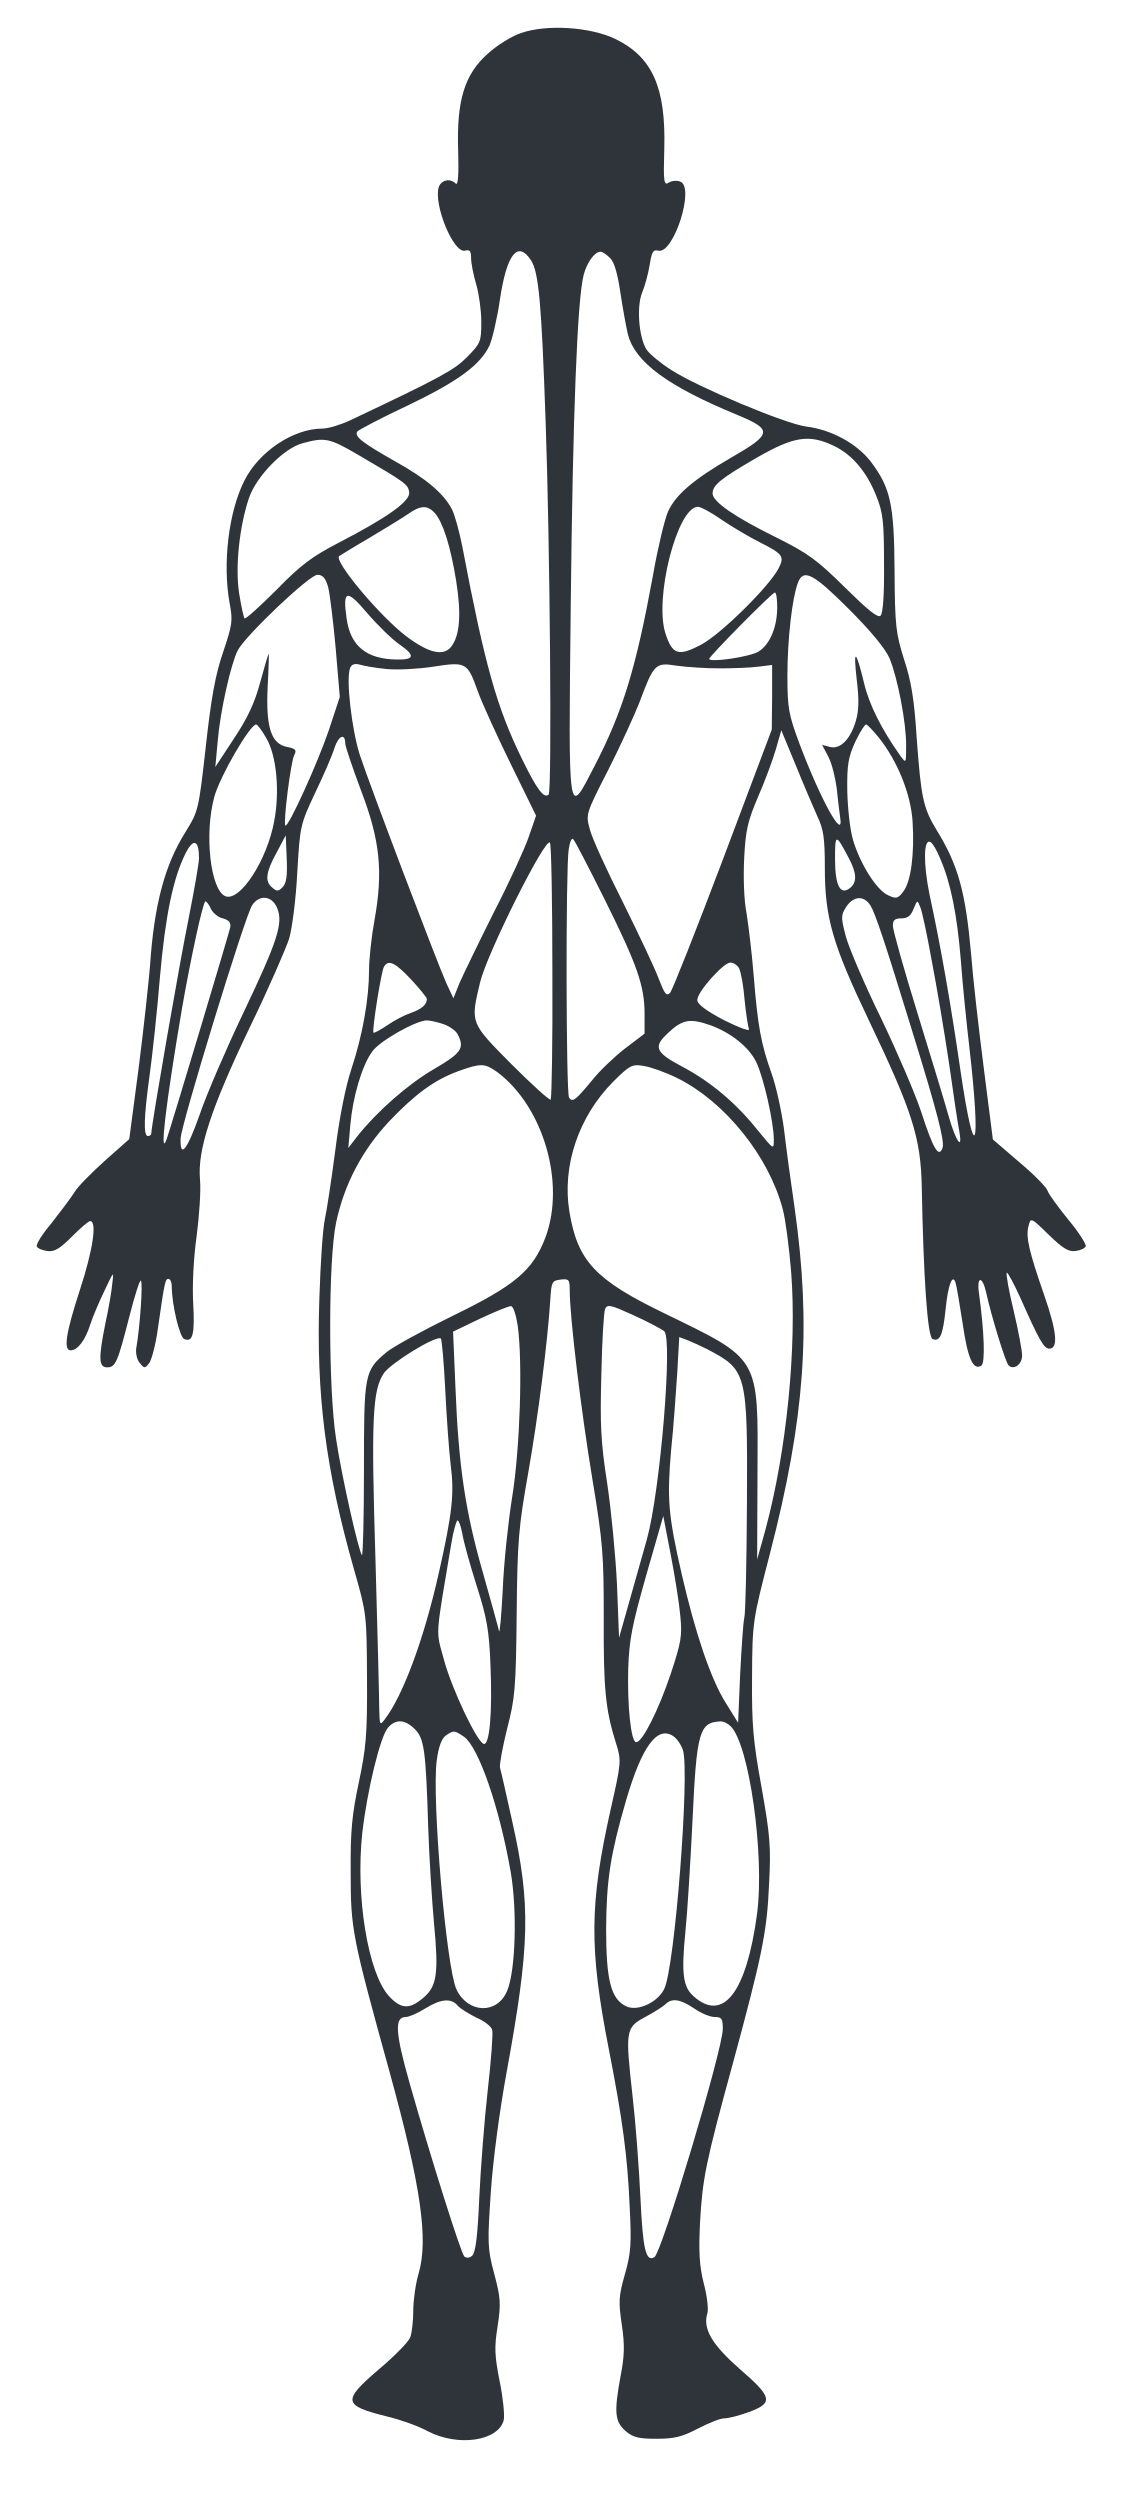
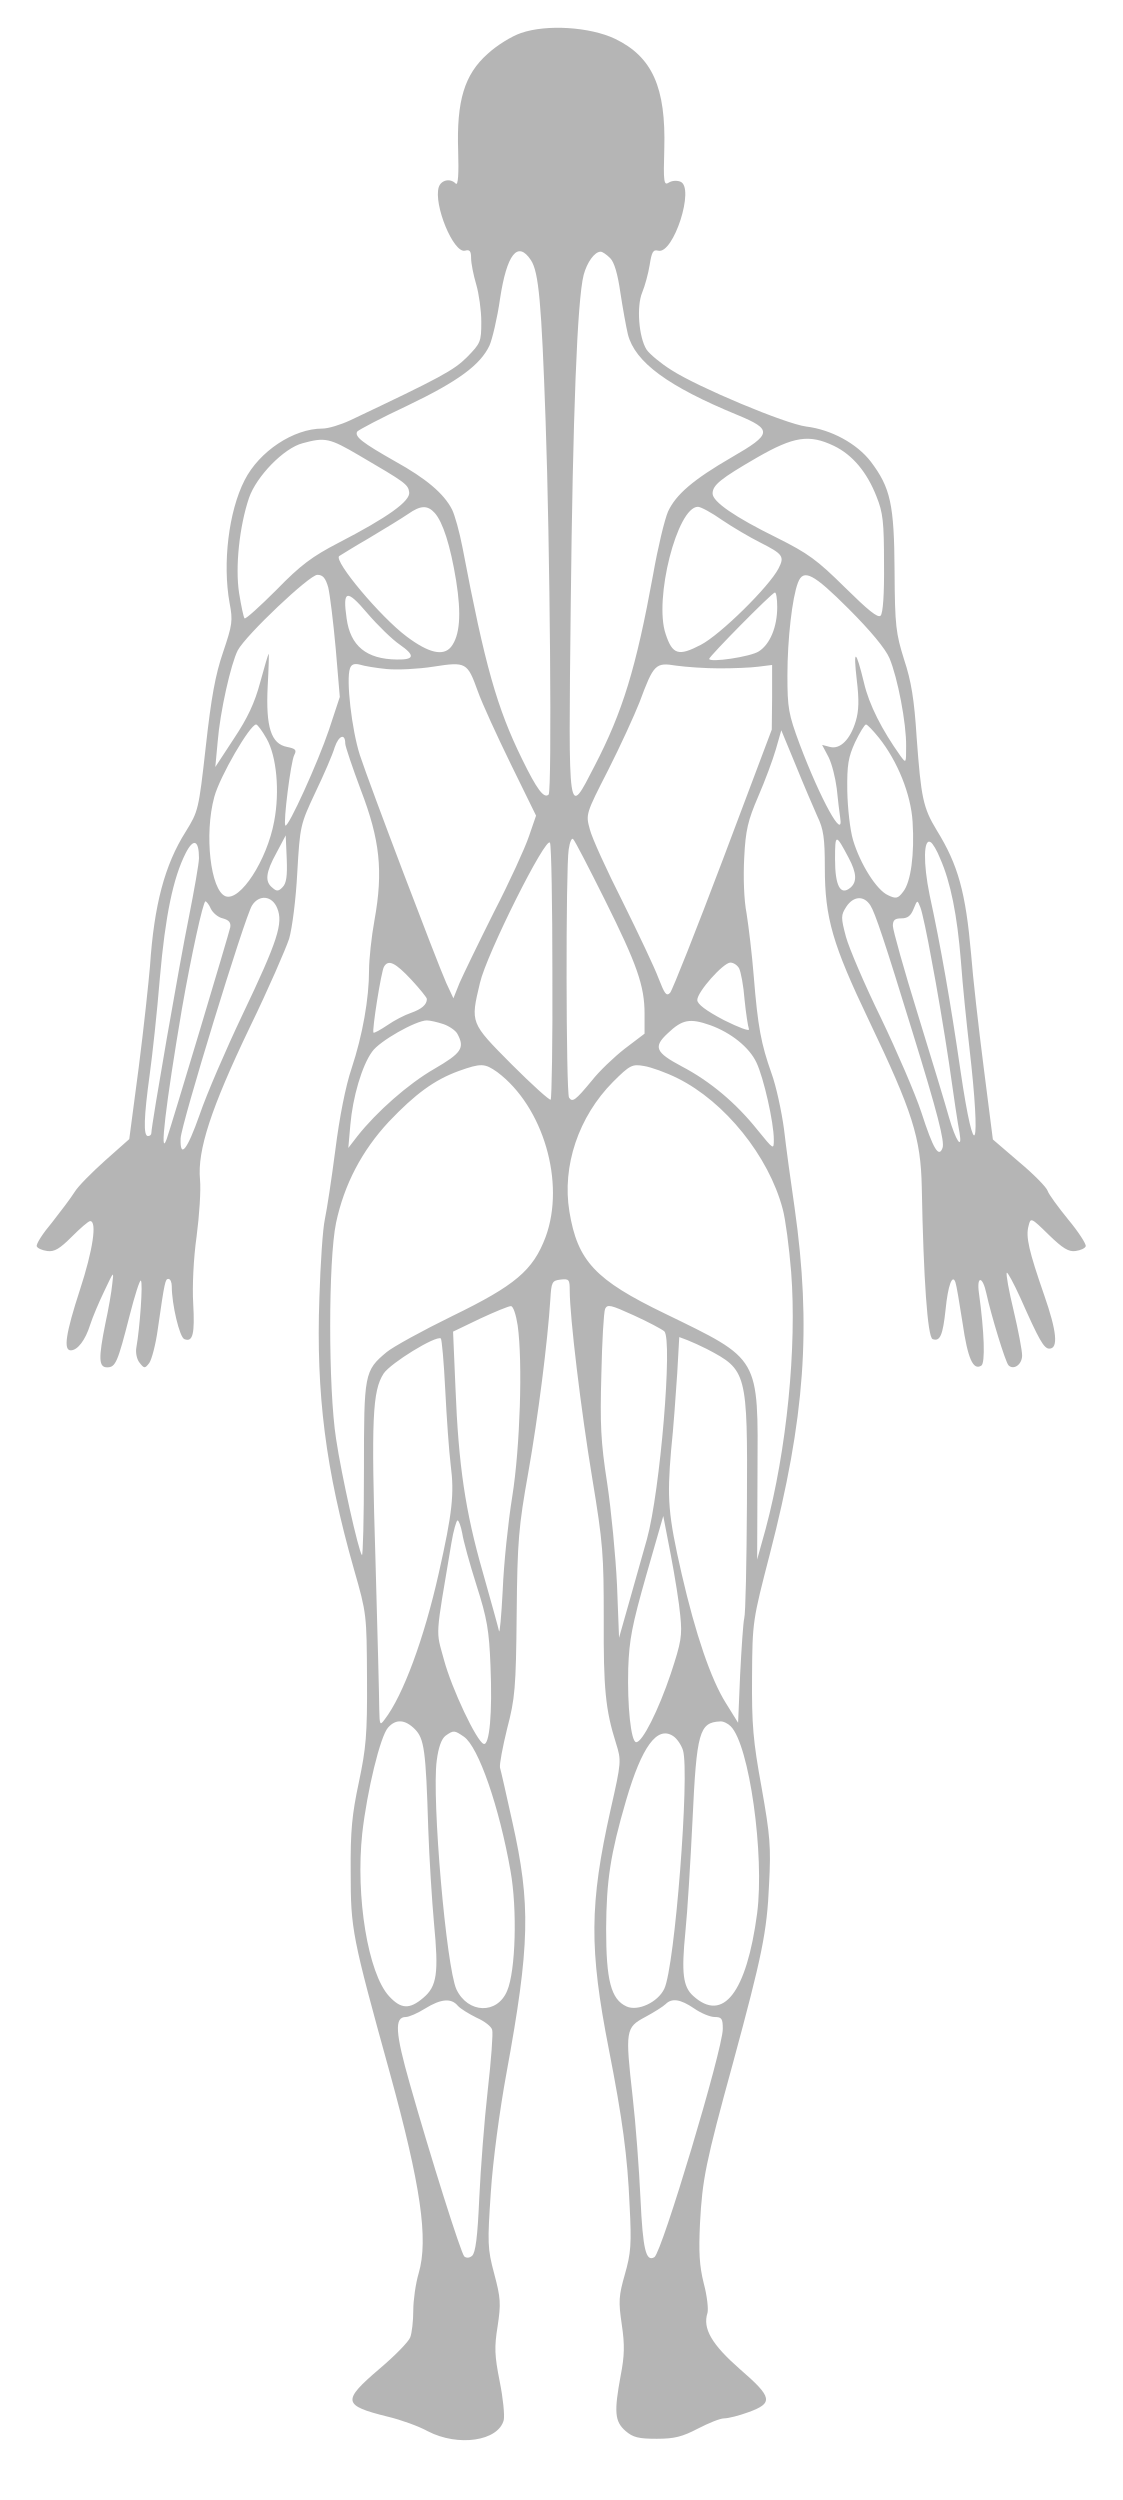
<svg xmlns="http://www.w3.org/2000/svg" width="330" height="735" viewBox="0 0 330 735">
-   <g fill="#2e343a" stroke="none" transform="translate(-337.499,764) scale(0.1,-0.1)">
+   <g fill="#b5b5b5" stroke="none" transform="translate(-337.499,764) scale(0.1,-0.1)">
    <path d="M4907 7543 c-27 -9 -71 -36 -98 -61 -69 -61 -92 -139 -87 -286 2 -66 0 -102 -7 -96 -16 17 -43 11 -50 -10 -16 -51 43 -195 77 -187 14 4 18 -1 18 -22 0 -15 7 -50 15 -77 8 -27 15 -77 15 -110 0 -59 -2 -63 -42 -104 -39 -39 -78 -60 -344 -186 -28 -13 -64 -24 -81 -24 -85 0 -186 -67 -229 -152 -47 -92 -65 -245 -44 -361 10 -52 8 -64 -19 -144 -23 -67 -35 -134 -51 -278 -21 -187 -22 -190 -59 -250 -62 -98 -93 -216 -105 -395 -4 -47 -18 -180 -33 -297 l-28 -212 -71 -63 c-39 -35 -80 -76 -90 -93 -10 -16 -40 -56 -66 -89 -27 -32 -47 -63 -45 -70 2 -6 16 -12 31 -14 21 -3 37 7 72 42 25 25 49 46 54 46 21 0 8 -86 -30 -202 -42 -129 -49 -178 -27 -178 20 0 43 30 57 75 7 22 26 67 42 100 28 59 28 60 23 20 -2 -22 -11 -74 -20 -115 -21 -104 -20 -130 5 -130 25 0 31 15 66 152 15 59 30 106 33 103 7 -4 -3 -140 -13 -196 -3 -15 1 -35 9 -45 14 -18 16 -18 29 -1 7 10 19 55 25 100 20 140 22 147 31 147 6 0 10 -10 10 -22 0 -53 23 -150 37 -155 25 -10 31 15 26 105 -3 50 1 134 10 197 8 61 13 136 10 167 -8 86 32 209 146 447 55 113 106 231 116 261 9 31 20 116 24 195 8 138 9 141 53 235 25 52 51 112 57 133 12 35 31 42 31 11 0 -8 21 -70 46 -137 56 -146 66 -238 40 -382 -9 -49 -16 -116 -16 -147 0 -84 -19 -191 -51 -288 -18 -53 -36 -145 -48 -240 -11 -85 -25 -177 -31 -205 -6 -27 -13 -131 -16 -230 -10 -283 18 -505 102 -800 37 -129 37 -132 38 -320 1 -166 -3 -205 -24 -305 -20 -94 -25 -142 -24 -265 0 -168 4 -187 115 -589 91 -331 114 -489 85 -589 -9 -30 -16 -80 -16 -110 0 -31 -4 -66 -9 -79 -5 -13 -45 -54 -90 -92 -111 -95 -109 -108 24 -141 38 -9 91 -28 118 -43 89 -46 207 -29 223 33 3 14 -2 65 -12 114 -15 76 -16 100 -6 162 10 66 9 83 -10 154 -20 75 -20 90 -10 240 6 92 26 241 46 350 69 377 72 495 17 740 -17 77 -33 148 -36 158 -2 10 8 62 21 115 23 88 26 119 28 337 2 217 6 257 34 415 29 164 57 385 65 510 3 51 5 55 30 58 25 3 27 0 27 -32 0 -77 33 -351 66 -551 32 -193 34 -226 34 -415 -1 -204 5 -267 36 -365 16 -51 16 -55 -16 -196 -62 -278 -63 -408 -5 -704 40 -204 55 -316 61 -458 6 -115 4 -141 -14 -204 -18 -63 -19 -80 -9 -147 9 -60 8 -92 -3 -149 -20 -108 -18 -136 14 -164 22 -19 38 -23 92 -23 52 0 75 6 121 30 31 16 65 30 77 30 12 0 44 8 71 18 75 27 71 44 -25 127 -82 72 -110 119 -95 165 3 11 -1 50 -11 87 -13 52 -15 92 -11 177 7 129 16 176 97 471 85 314 100 384 106 525 6 110 3 144 -22 285 -25 137 -29 184 -28 325 1 164 2 166 52 360 104 402 123 667 73 1020 -11 74 -25 178 -31 230 -7 52 -23 127 -37 165 -30 85 -40 135 -52 285 -5 63 -15 146 -21 184 -8 40 -10 109 -7 165 4 81 11 109 41 179 20 46 43 108 52 139 l16 56 43 -104 c23 -57 52 -124 63 -149 18 -37 22 -64 22 -151 0 -148 23 -226 130 -450 128 -268 152 -344 155 -489 5 -269 17 -442 32 -447 22 -8 30 12 38 87 7 71 20 106 29 80 3 -8 12 -62 21 -120 15 -104 31 -140 55 -125 12 7 9 98 -7 214 -7 51 11 50 22 -2 14 -64 56 -202 65 -211 15 -15 40 2 40 29 0 14 -11 73 -25 132 -14 58 -23 108 -20 111 2 3 20 -30 40 -74 55 -124 69 -149 85 -149 27 0 22 51 -15 157 -45 130 -55 172 -46 204 6 25 7 25 59 -26 41 -40 59 -51 79 -48 15 2 28 8 30 14 2 6 -21 42 -51 78 -30 37 -58 75 -61 85 -3 10 -40 48 -83 84 l-78 67 -27 212 c-15 117 -32 267 -37 333 -16 182 -38 262 -101 364 -40 66 -46 95 -59 272 -7 112 -16 167 -37 230 -24 77 -27 98 -28 259 -1 198 -12 246 -70 323 -41 53 -116 94 -190 103 -61 8 -317 115 -396 166 -32 20 -64 47 -73 60 -23 36 -30 127 -13 168 8 19 18 56 22 81 6 38 10 46 25 42 45 -12 109 187 65 203 -10 4 -25 3 -34 -3 -14 -9 -16 1 -13 99 5 181 -35 271 -145 324 -74 35 -201 43 -276 17z m29 -668 c23 -35 31 -126 43 -471 13 -363 19 -1089 9 -1100 -14 -13 -35 16 -78 104 -74 151 -109 274 -175 621 -9 47 -23 97 -31 113 -24 47 -76 91 -168 142 -95 54 -119 72 -111 87 4 5 70 40 149 77 148 71 213 119 240 176 8 18 23 80 31 137 20 132 52 173 91 114z m233 6 c12 -12 22 -46 30 -102 7 -46 17 -101 22 -122 21 -82 118 -153 322 -237 104 -43 102 -56 -16 -124 -114 -66 -165 -110 -188 -160 -10 -23 -30 -106 -44 -186 -50 -274 -89 -402 -172 -562 -79 -153 -77 -168 -70 475 6 553 19 896 38 969 10 37 32 68 50 68 5 0 17 -8 28 -19z m-738 -580 c135 -79 144 -85 147 -108 4 -26 -63 -74 -208 -149 -77 -40 -111 -65 -182 -138 -49 -49 -91 -87 -94 -84 -3 3 -10 37 -16 74 -12 77 1 197 29 280 22 64 103 147 158 161 66 18 79 15 166 -36z m1396 28 c54 -26 97 -77 125 -149 19 -47 22 -75 22 -197 1 -89 -3 -146 -10 -153 -8 -8 -37 16 -105 83 -82 81 -108 100 -200 146 -124 61 -189 106 -189 130 0 25 24 44 131 106 108 62 153 69 226 34z m-1174 -197 c24 -27 46 -95 63 -199 16 -100 11 -162 -15 -195 -23 -28 -66 -18 -131 31 -76 57 -214 221 -198 236 2 1 41 26 88 53 47 28 99 60 115 71 37 26 57 26 78 3z m845 -21 c31 -21 82 -51 112 -66 67 -34 72 -41 54 -76 -27 -53 -172 -196 -229 -225 -65 -34 -83 -29 -103 32 -35 102 34 374 95 374 8 0 40 -17 71 -39z m-1158 -198 c5 -21 15 -102 22 -180 l12 -142 -32 -97 c-32 -95 -120 -289 -128 -281 -7 7 16 188 26 207 8 15 4 19 -21 24 -47 9 -63 58 -57 179 3 53 4 96 3 95 -2 -2 -13 -40 -25 -84 -16 -60 -37 -105 -77 -165 l-55 -84 7 75 c7 88 39 229 59 268 24 45 211 222 234 222 16 0 24 -9 32 -37z m1530 -63 c65 -65 108 -117 120 -145 24 -57 50 -192 49 -259 0 -51 0 -51 -17 -28 -54 76 -92 150 -107 215 -24 99 -32 102 -21 7 7 -58 6 -90 -3 -120 -16 -54 -46 -84 -76 -76 l-23 6 19 -36 c10 -20 20 -61 24 -92 3 -32 8 -70 10 -85 12 -74 -58 53 -119 215 -33 89 -36 106 -36 203 0 105 14 228 31 272 16 42 45 27 149 -77z m-1320 -105 c46 -32 44 -45 -8 -44 -90 1 -137 40 -148 121 -12 84 0 87 61 15 30 -35 73 -77 95 -92z m1110 110 c0 -58 -21 -109 -54 -130 -24 -16 -146 -34 -146 -22 0 7 183 193 193 195 4 1 7 -18 7 -43z m-1148 -182 c31 -3 93 0 137 7 97 15 100 13 131 -73 12 -34 56 -130 97 -214 l74 -151 -21 -61 c-11 -33 -57 -134 -103 -223 -45 -90 -90 -183 -101 -208 l-18 -45 -21 45 c-28 63 -224 579 -254 670 -24 75 -41 223 -29 255 4 12 13 15 29 11 12 -4 48 -10 79 -13z m978 2 c41 0 93 2 115 5 l40 5 0 -95 -1 -95 -143 -380 c-79 -209 -149 -386 -156 -394 -11 -11 -16 -3 -34 43 -11 30 -59 131 -105 224 -47 93 -91 189 -97 214 -12 44 -12 45 54 174 36 71 77 161 92 199 42 113 47 118 108 108 29 -4 86 -8 127 -8z m-1331 -207 c29 -51 39 -154 22 -243 -21 -114 -100 -236 -143 -220 -44 17 -63 182 -33 292 16 60 105 213 123 213 4 0 18 -19 31 -42z m1800 3 c55 -69 94 -166 99 -247 6 -95 -5 -178 -28 -206 -15 -20 -21 -21 -44 -10 -34 15 -82 92 -103 162 -9 30 -16 95 -17 145 -1 77 3 99 23 143 14 29 28 52 32 52 4 0 21 -18 38 -39z m-1753 -439 c-12 -13 -18 -13 -30 -2 -23 18 -20 45 12 103 l27 51 3 -69 c2 -50 -1 -72 -12 -83z m793 -253 c1 -201 -2 -368 -5 -372 -3 -3 -55 44 -115 104 -122 123 -121 121 -93 239 19 84 196 437 206 412 4 -9 7 -182 7 -383z m154 216 c95 -191 117 -253 117 -336 l0 -58 -58 -44 c-32 -25 -76 -67 -97 -94 -48 -58 -57 -65 -67 -50 -9 14 -10 676 -1 730 3 21 9 35 13 30 5 -4 46 -84 93 -178z m717 123 c24 -45 25 -71 5 -88 -29 -24 -45 5 -45 84 0 76 2 76 40 4z m-1910 -1 c0 -15 -14 -94 -30 -175 -26 -127 -110 -610 -110 -633 0 -5 -4 -9 -10 -9 -14 0 -12 56 5 180 8 58 22 186 30 285 16 183 39 294 76 367 23 45 39 38 39 -15z m2179 -1 c31 -70 50 -166 61 -301 5 -71 17 -186 25 -255 35 -304 16 -355 -26 -69 -29 200 -59 371 -91 518 -19 93 -18 168 3 155 6 -3 19 -25 28 -48z m-1949 -146 c18 -44 2 -95 -102 -313 -49 -103 -106 -235 -126 -294 -37 -105 -58 -131 -56 -70 1 39 189 653 210 685 21 33 59 29 74 -8z m1744 8 c14 -22 42 -106 124 -373 73 -236 95 -322 88 -340 -11 -30 -27 -4 -62 104 -18 55 -72 180 -119 278 -48 98 -94 206 -103 239 -15 57 -15 63 1 88 21 32 52 34 71 4z m-1939 -10 c6 -12 21 -25 35 -28 18 -5 24 -12 22 -26 -3 -16 -173 -583 -187 -623 -22 -60 -3 101 45 384 27 154 62 315 69 315 3 0 11 -10 16 -22z m2119 -151 c14 -72 37 -208 51 -302 13 -93 27 -186 31 -205 9 -54 -11 -24 -31 45 -9 33 -50 168 -91 301 -41 132 -74 250 -74 262 0 17 6 22 25 22 19 0 28 8 36 28 11 27 11 27 20 4 5 -12 20 -82 33 -155z m-1530 -57 c25 -27 46 -53 46 -57 0 -17 -16 -30 -47 -41 -18 -6 -49 -22 -69 -36 -21 -14 -39 -24 -41 -22 -5 5 23 182 31 194 13 22 33 12 80 -38z m964 33 c5 -10 13 -51 16 -92 4 -40 10 -79 13 -87 2 -7 -30 5 -74 27 -53 28 -78 47 -78 59 0 24 76 109 97 110 10 0 21 -8 26 -17z m-869 -164 c17 -6 36 -19 41 -29 22 -41 12 -56 -69 -103 -76 -44 -168 -125 -225 -197 l-27 -35 6 68 c7 81 34 174 64 215 21 31 129 92 161 92 9 0 31 -5 49 -11z m784 -3 c61 -22 115 -65 136 -110 21 -44 51 -176 51 -226 0 -31 0 -31 -48 28 -63 79 -139 143 -223 187 -77 41 -84 57 -41 97 43 41 65 45 125 24z m-626 -138 c135 -101 201 -325 142 -485 -37 -98 -89 -142 -274 -232 -88 -43 -175 -91 -193 -106 -66 -55 -67 -63 -67 -347 0 -141 -3 -254 -6 -250 -10 12 -60 234 -76 342 -23 148 -23 524 0 635 24 113 76 212 155 297 78 82 134 123 205 149 67 24 77 23 114 -3z m530 -18 c139 -69 268 -229 309 -384 8 -28 19 -112 25 -186 17 -220 -13 -524 -75 -755 l-25 -90 1 251 c2 348 9 335 -272 472 -205 99 -257 154 -281 300 -22 134 27 279 128 381 50 50 57 53 91 47 20 -3 65 -19 99 -36z m-39 -744 c25 -24 -12 -470 -51 -611 -8 -27 -29 -104 -48 -170 l-34 -120 -6 155 c-4 85 -17 220 -29 300 -19 122 -21 173 -17 320 2 96 7 182 11 192 7 14 16 12 84 -19 42 -19 83 -41 90 -47z m-431 17 c15 -108 7 -359 -16 -503 -12 -74 -25 -198 -28 -275 -4 -77 -9 -131 -11 -120 -2 10 -24 89 -48 174 -51 178 -71 312 -80 542 l-7 164 79 38 c43 20 84 37 91 37 7 0 15 -25 20 -57z m-213 -189 c4 -80 11 -180 16 -221 11 -84 5 -141 -35 -318 -43 -192 -105 -360 -159 -430 -14 -19 -15 -17 -16 30 0 28 -5 223 -11 435 -13 420 -9 501 24 552 21 31 153 112 168 103 3 -3 9 -70 13 -151z m769 120 c118 -62 120 -67 118 -454 -1 -173 -4 -325 -8 -338 -3 -12 -8 -87 -12 -165 l-6 -142 -36 58 c-44 70 -89 202 -130 380 -40 175 -43 221 -31 363 7 65 14 167 18 226 l6 107 24 -9 c13 -5 39 -17 57 -26z m-78 -784 c6 -59 3 -77 -28 -171 -36 -107 -84 -203 -102 -201 -15 2 -26 106 -23 217 3 85 11 126 53 274 l50 174 22 -114 c12 -63 25 -143 28 -179z m-641 242 c3 -21 22 -90 42 -153 31 -97 37 -132 41 -236 6 -140 -3 -236 -20 -230 -20 6 -94 162 -117 248 -24 89 -26 56 22 342 6 37 15 67 18 67 4 0 10 -17 14 -38z m-139 -576 c27 -28 32 -60 39 -291 3 -88 11 -214 17 -280 14 -146 9 -185 -32 -219 -40 -34 -65 -33 -100 5 -62 67 -99 293 -79 479 14 124 53 286 76 311 23 26 50 24 79 -5z m928 9 c55 -54 100 -379 78 -550 -31 -233 -100 -323 -188 -243 -30 27 -35 67 -23 188 6 58 15 206 21 329 12 259 20 287 81 290 9 1 23 -6 31 -14z m-784 -31 c43 -30 104 -207 137 -395 20 -112 15 -294 -10 -352 -29 -70 -115 -67 -149 4 -30 65 -73 561 -58 673 5 39 14 64 26 73 24 17 26 16 54 -3z m644 -40 c20 -68 -24 -637 -55 -701 -19 -40 -78 -67 -111 -52 -46 21 -60 77 -60 229 1 141 12 217 59 378 46 157 91 219 138 188 11 -7 24 -26 29 -42z m-662 -751 c8 -9 33 -24 55 -35 23 -10 44 -26 46 -36 3 -9 -3 -89 -13 -177 -10 -88 -21 -231 -25 -318 -5 -115 -11 -160 -21 -169 -8 -7 -17 -7 -23 -2 -10 10 -99 292 -160 507 -43 151 -46 197 -12 197 9 0 35 11 57 25 47 29 77 31 96 8z m695 -8 c20 -14 47 -25 60 -25 21 0 24 -5 24 -35 0 -60 -179 -657 -201 -671 -25 -15 -34 22 -41 172 -4 86 -14 221 -23 299 -22 196 -21 204 37 235 26 14 53 31 60 38 18 18 43 15 84 -13z" />
  </g>
</svg>
